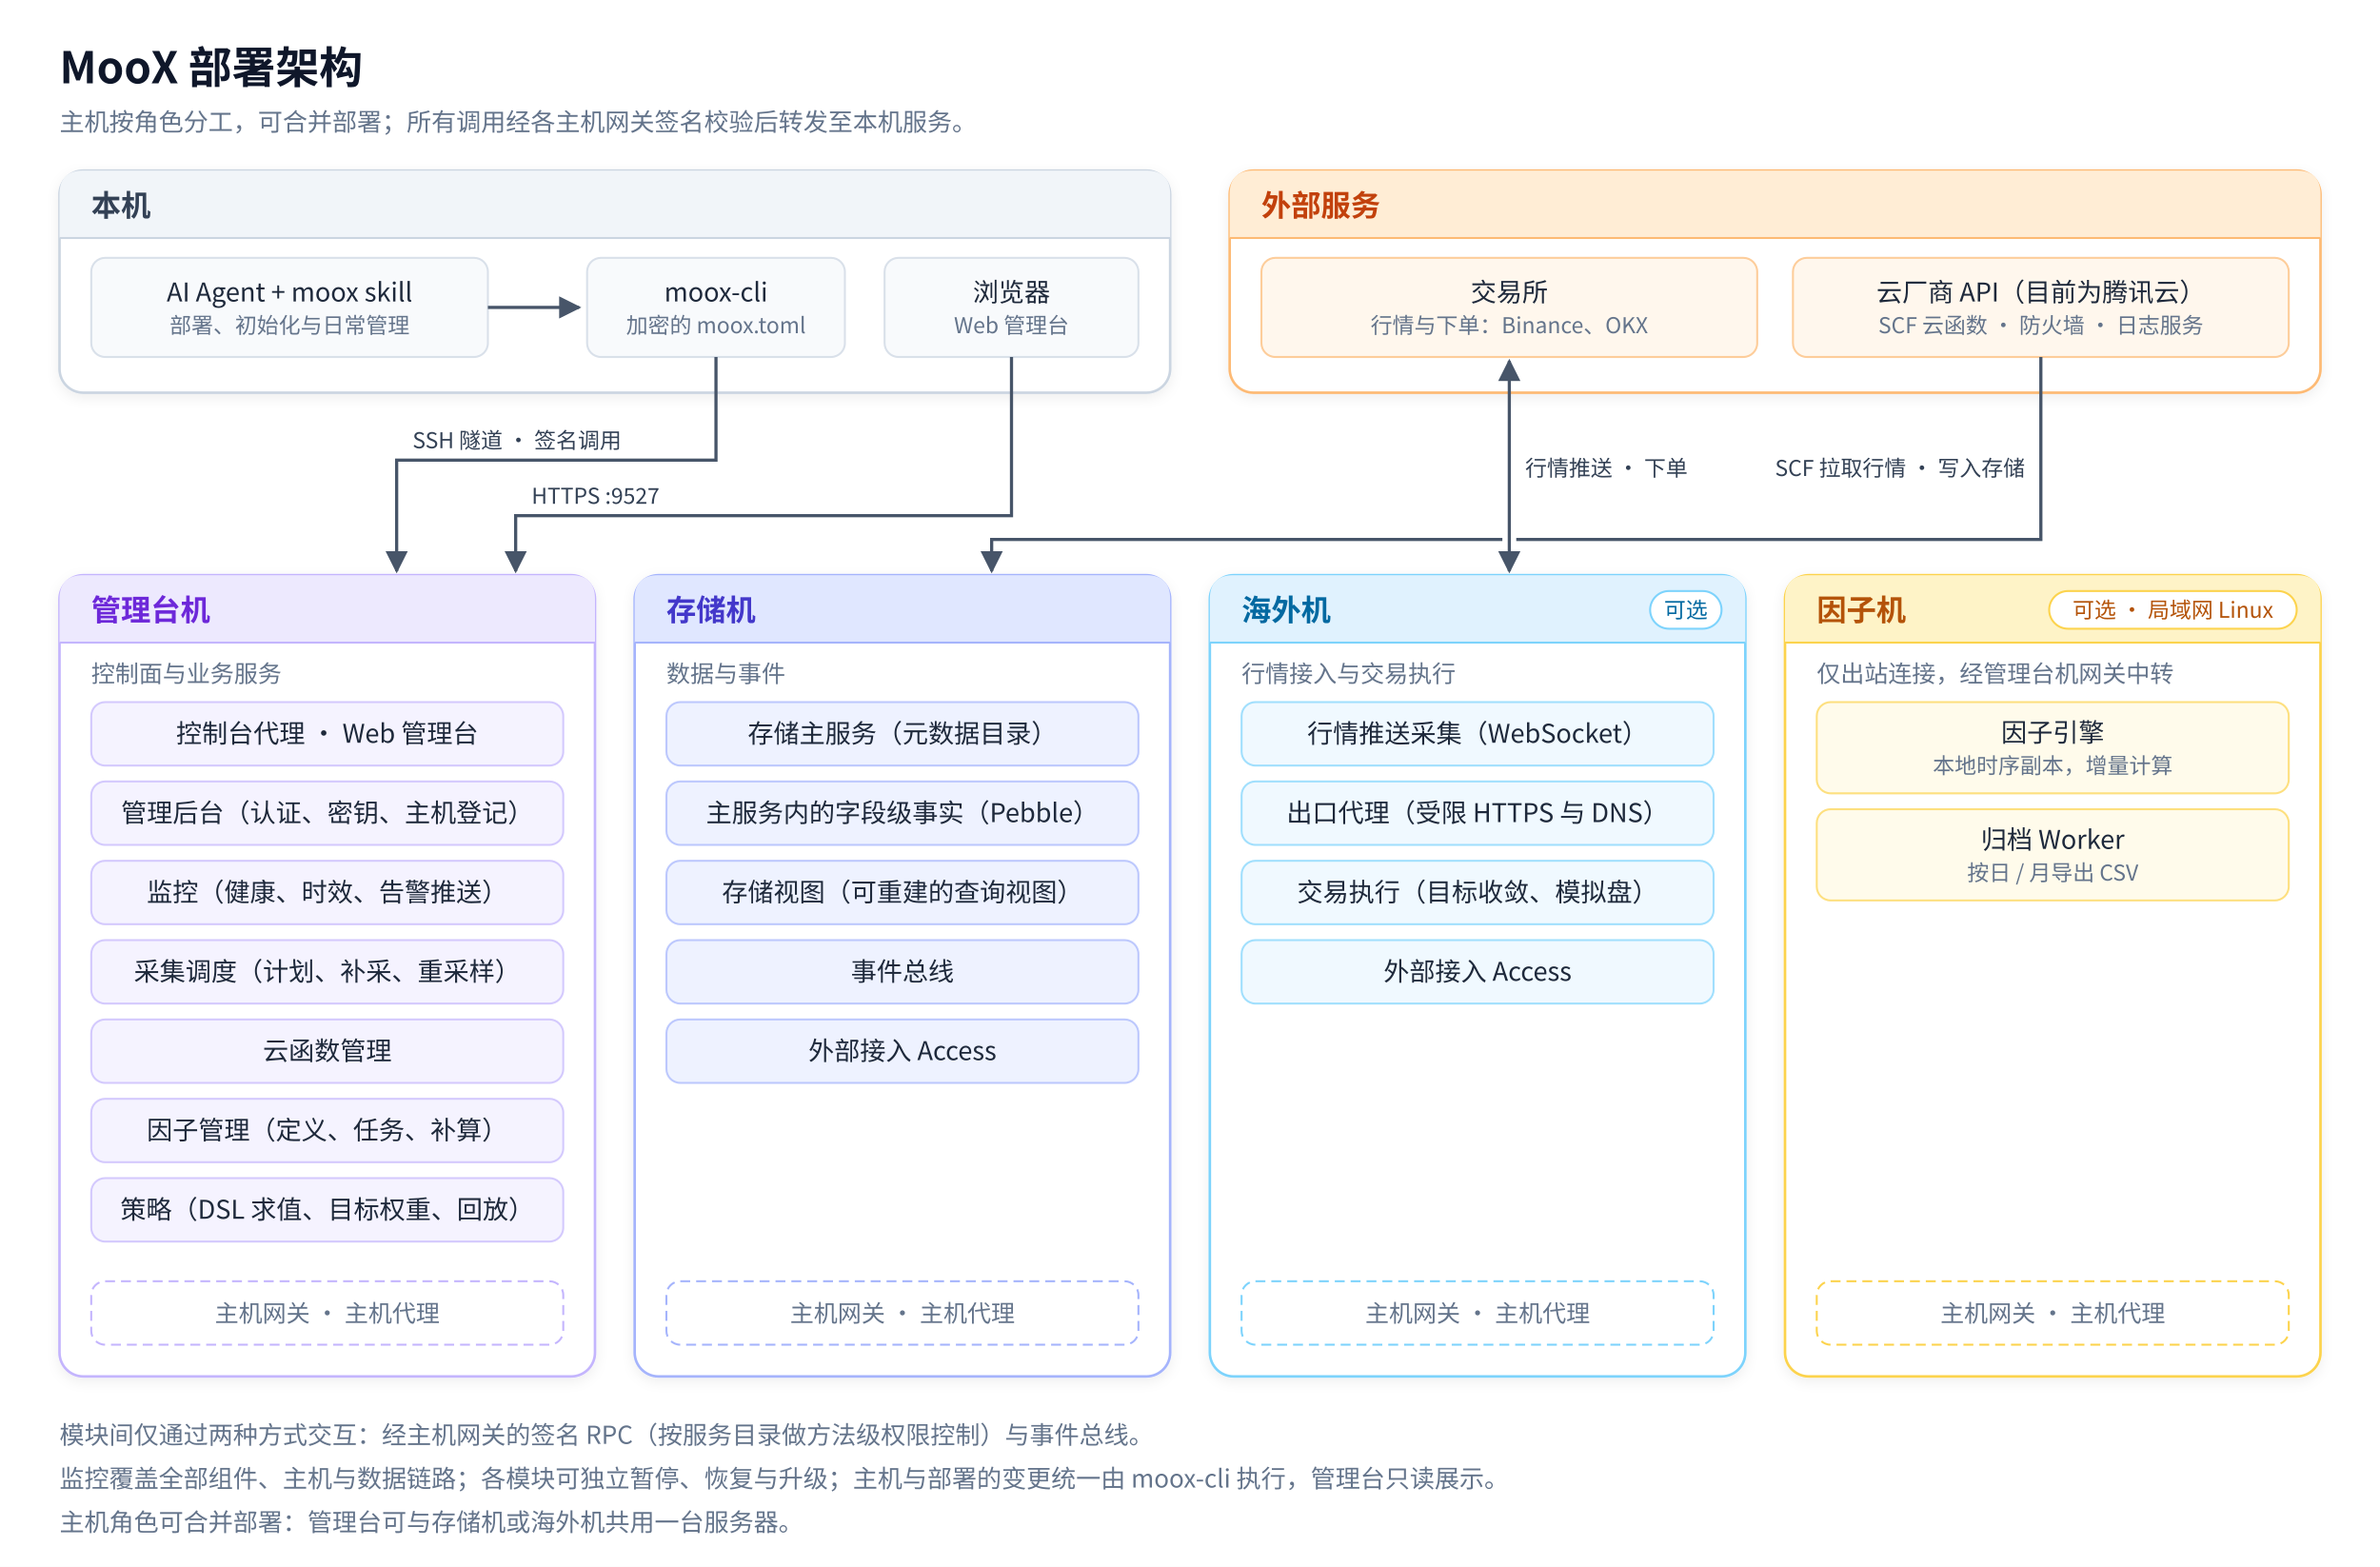
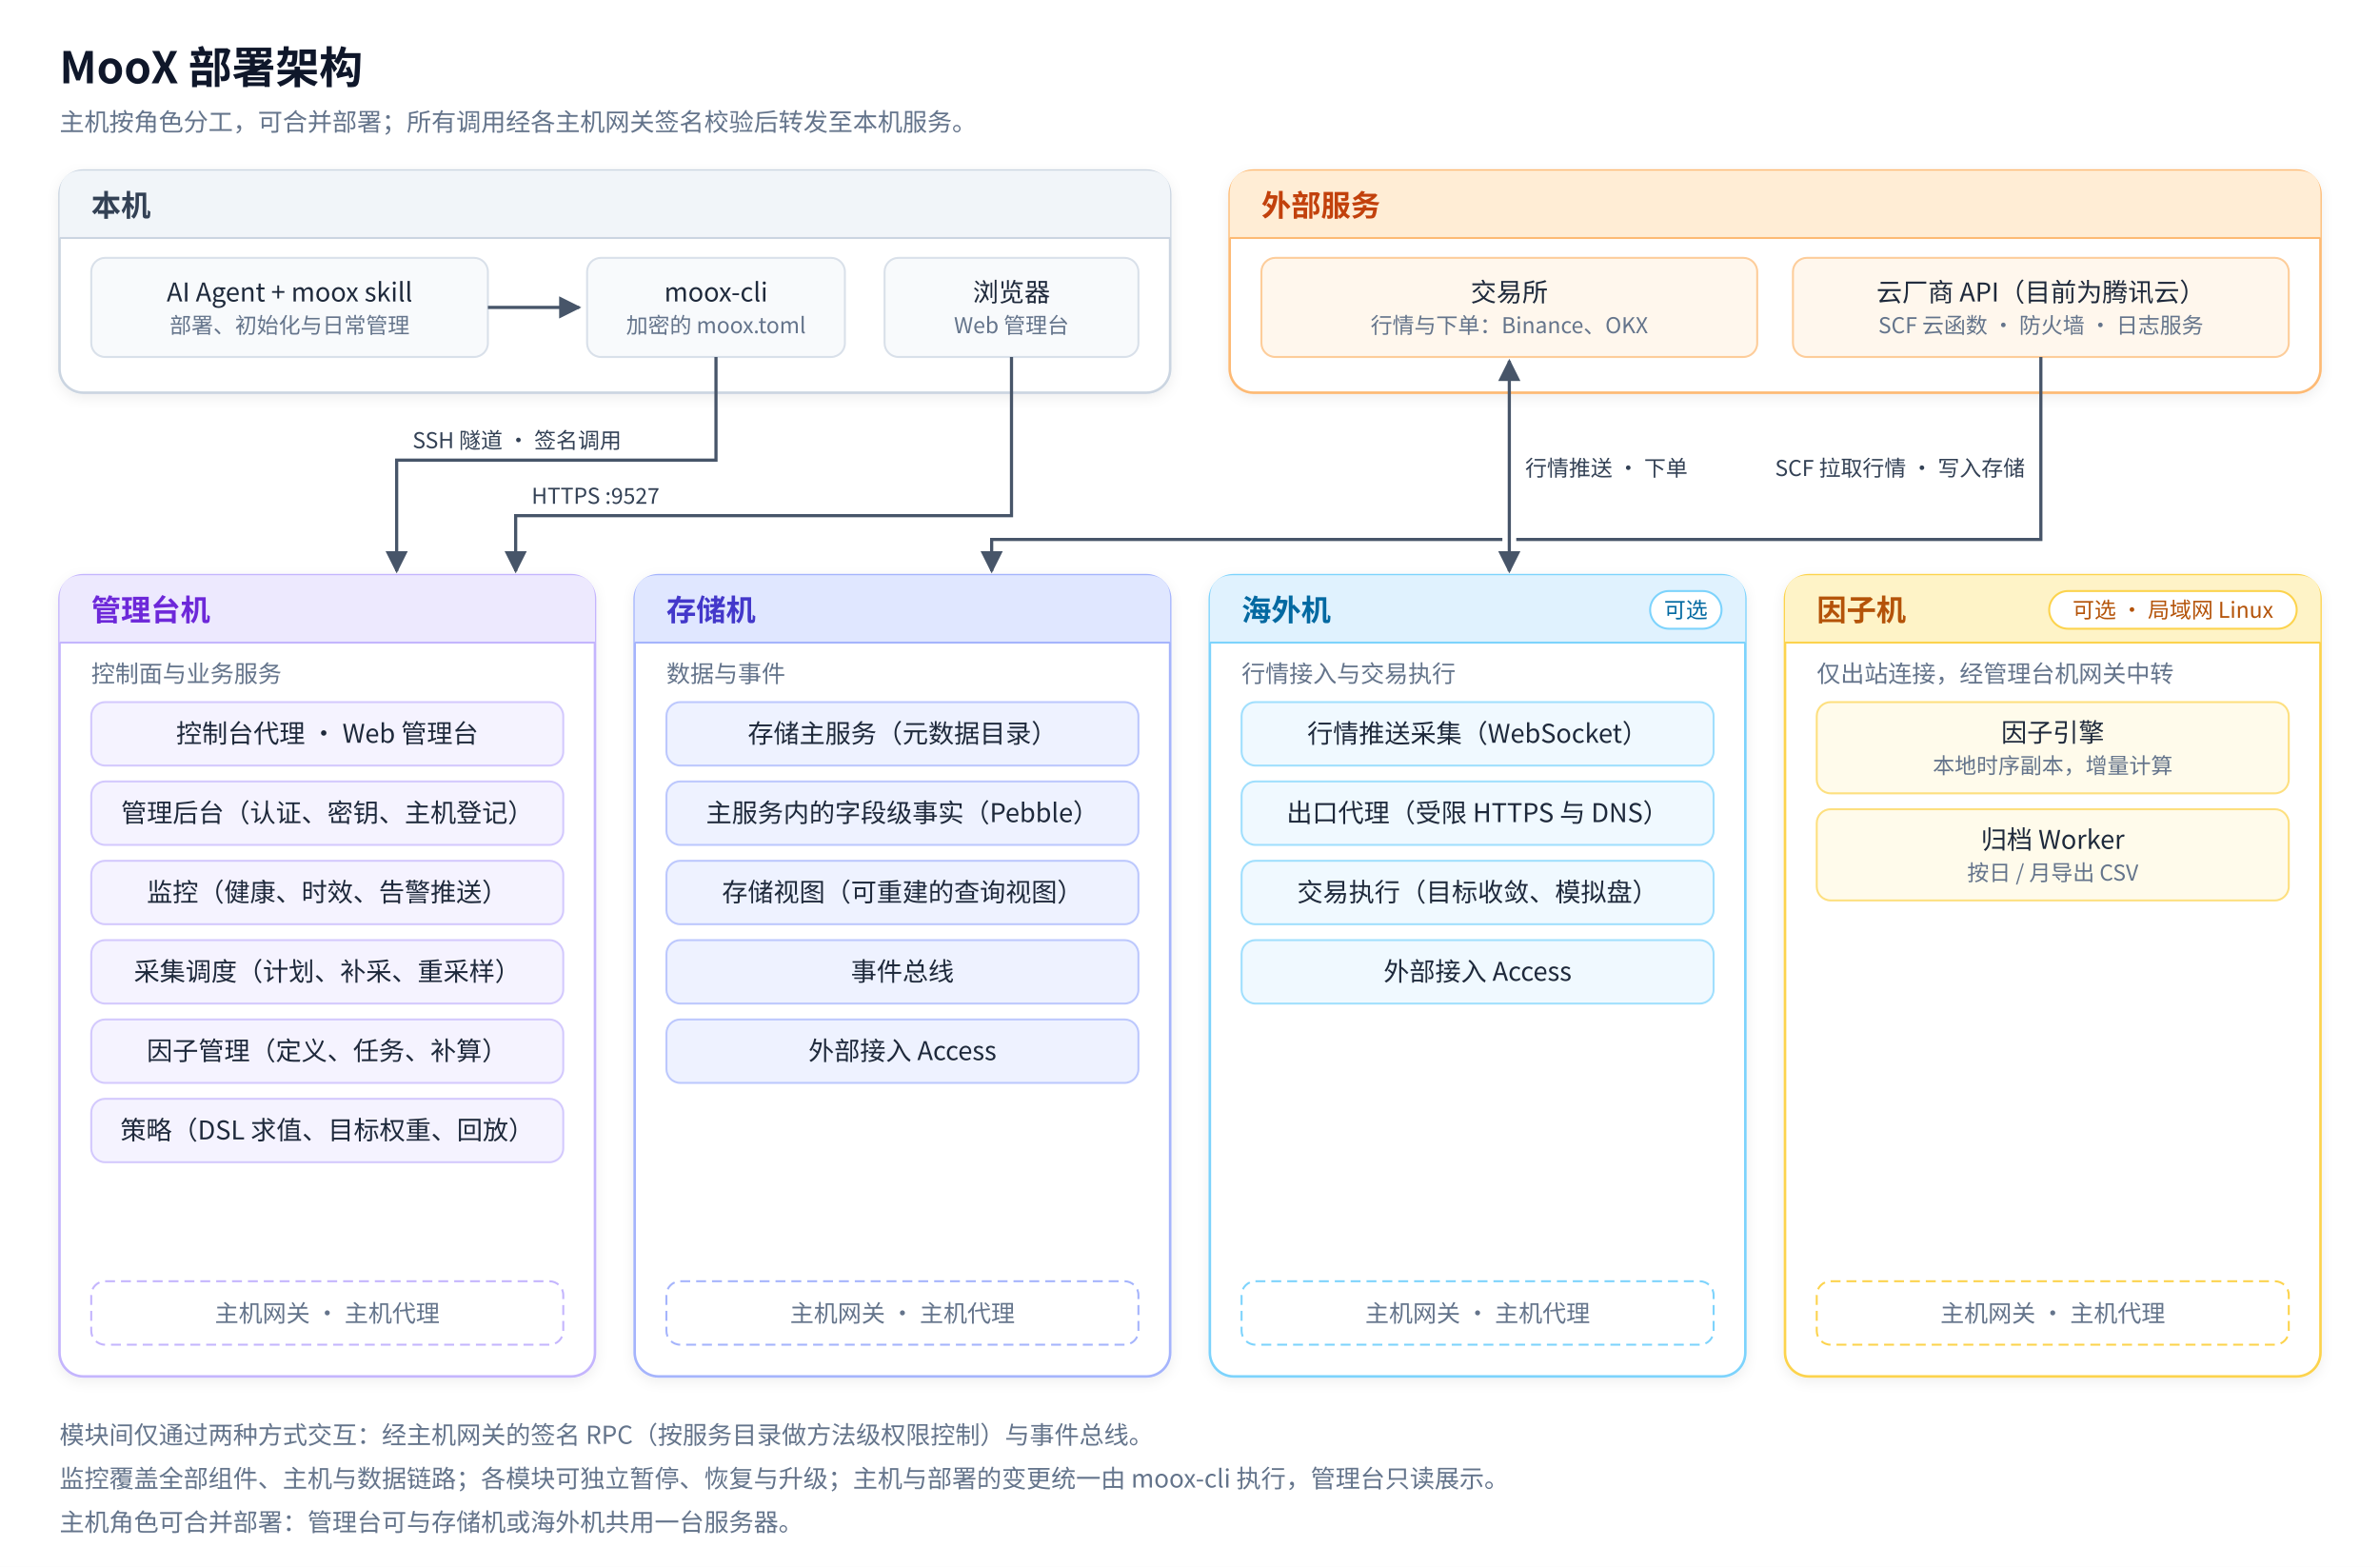
<svg xmlns="http://www.w3.org/2000/svg" viewBox="0 0 1200 790" width="1200" height="790" font-family="-apple-system, BlinkMacSystemFont, 'PingFang SC', 'Hiragino Sans GB', 'Microsoft YaHei', 'Noto Sans CJK SC', sans-serif">
  <defs>
    <marker id="m-end" viewBox="0 0 10 10" refX="9" refY="5" markerWidth="7" markerHeight="7" orient="auto">
      <path d="M0,0 L10,5 L0,10 z" fill="#475569" />
    </marker>
    <marker id="m-start" viewBox="0 0 10 10" refX="9" refY="5" markerWidth="7" markerHeight="7" orient="auto-start-reverse">
      <path d="M0,0 L10,5 L0,10 z" fill="#475569" />
    </marker>
    <filter id="shadow" x="-5%" y="-5%" width="110%" height="125%">
      <feDropShadow dx="0" dy="2" stdDeviation="3" flood-color="#0f172a" flood-opacity="0.07" />
    </filter>
    <style>
      .title { font-size: 22px; font-weight: 700; fill: #0f172a; }
      .lead { font-size: 12.5px; fill: #64748b; }
      .head { font-size: 15px; font-weight: 600; }
      .tag { font-size: 11px; font-weight: 500; }
      .sub { font-size: 12px; fill: #64748b; }
      .chip-text { font-size: 13px; font-weight: 500; fill: #1e293b; }
      .chip-note { font-size: 11px; fill: #64748b; }
      .gw { font-size: 12px; fill: #64748b; }
      .data { stroke: #475569; stroke-width: 1.6; fill: none; }
      .l-data { font-size: 11px; fill: #334155; }
    </style>
  </defs>
  <rect x="0" y="0" width="1200" height="790" fill="#ffffff" />
  <text class="title" x="30" y="42">MooX 部署架构</text>
  <text class="lead" x="30" y="66">主机按角色分工，可合并部署；所有调用经各主机网关签名校验后转发至本机服务。</text>
  <rect x="30" y="86" width="560" height="112" rx="12" fill="#ffffff" stroke="#cbd5e1" stroke-width="1.3" filter="url(#shadow)" />
  <path d="M42,86 H578 Q590,86 590,98 V120 H30 V98 Q30,86 42,86 Z" fill="#f1f5f9" />
  <path d="M30,120 H590" stroke="#cbd5e1" stroke-width="1" />
  <text class="head" x="46" y="109" fill="#334155">本机</text>
  <rect x="46" y="130" width="200" height="50" rx="7" fill="#f8fafc" stroke="#cbd5e1" stroke-opacity="0.7" />
  <text class="chip-text" x="146" y="152.0" text-anchor="middle">AI Agent + moox skill</text>
  <text class="chip-note" x="146" y="168.0" text-anchor="middle">部署、初始化与日常管理</text>
  <rect x="296" y="130" width="130" height="50" rx="7" fill="#f8fafc" stroke="#cbd5e1" stroke-opacity="0.7" />
  <text class="chip-text" x="361" y="152.0" text-anchor="middle">moox-cli</text>
  <text class="chip-note" x="361" y="168.0" text-anchor="middle">加密的 moox.toml</text>
  <rect x="446" y="130" width="128" height="50" rx="7" fill="#f8fafc" stroke="#cbd5e1" stroke-opacity="0.7" />
  <text class="chip-text" x="510" y="152.0" text-anchor="middle">浏览器</text>
  <text class="chip-note" x="510" y="168.0" text-anchor="middle">Web 管理台</text>
  <path class="data" d="M246,155 L292,155" marker-end="url(#m-end)" />
  <rect x="620" y="86" width="550" height="112" rx="12" fill="#ffffff" stroke="#fdba74" stroke-width="1.3" filter="url(#shadow)" />
  <path d="M632,86 H1158 Q1170,86 1170,98 V120 H620 V98 Q620,86 632,86 Z" fill="#ffedd5" />
  <path d="M620,120 H1170" stroke="#fdba74" stroke-width="1" />
  <text class="head" x="636" y="109" fill="#c2410c">外部服务</text>
  <rect x="636" y="130" width="250" height="50" rx="7" fill="#fff7ed" stroke="#fdba74" stroke-opacity="0.7" />
  <text class="chip-text" x="761" y="152.0" text-anchor="middle">交易所</text>
  <text class="chip-note" x="761" y="168.0" text-anchor="middle">行情与下单：Binance、OKX</text>
  <rect x="904" y="130" width="250" height="50" rx="7" fill="#fff7ed" stroke="#fdba74" stroke-opacity="0.7" />
  <text class="chip-text" x="1029" y="152.0" text-anchor="middle">云厂商 API（目前为腾讯云）</text>
  <text class="chip-note" x="1029" y="168.0" text-anchor="middle">SCF 云函数 · 防火墙 · 日志服务</text>
  <path class="data" d="M361,180 L361,232 L200,232 L200,288" marker-end="url(#m-end)" />
  <text class="l-data" x="208" y="226">SSH 隧道 · 签名调用</text>
  <path class="data" d="M510,180 L510,260 L260,260 L260,288" marker-end="url(#m-end)" />
  <text class="l-data" x="268" y="254">HTTPS :9527</text>
  <path class="data" d="M1029,180 L1029,272 L500,272 L500,288" marker-end="url(#m-end)" />
  <text class="l-data" x="1021" y="240" text-anchor="end">SCF 拉取行情 · 写入存储</text>
  <path d="M761,265 L761,279" stroke="#ffffff" stroke-width="7" />
  <path class="data" d="M761,182 L761,288" marker-end="url(#m-end)" marker-start="url(#m-start)" />
  <text class="l-data" x="769" y="240">行情推送 · 下单</text>
  <rect x="30" y="290" width="270" height="404" rx="12" fill="#ffffff" stroke="#c4b5fd" stroke-width="1.3" filter="url(#shadow)" />
  <path d="M42,290 H288 Q300,290 300,302 V324 H30 V302 Q30,290 42,290 Z" fill="#ede9fe" />
  <path d="M30,324 H300" stroke="#c4b5fd" stroke-width="1" />
  <text class="head" x="46" y="313" fill="#6d28d9">管理台机</text>
  <text class="sub" x="46" y="344">控制面与业务服务</text>
  <rect x="46" y="354" width="238" height="32" rx="7" fill="#f5f3ff" stroke="#c4b5fd" stroke-opacity="0.7" />
  <text class="chip-text" x="165" y="374.5" text-anchor="middle">控制台代理 · Web 管理台</text>
  <rect x="46" y="394" width="238" height="32" rx="7" fill="#f5f3ff" stroke="#c4b5fd" stroke-opacity="0.7" />
  <text class="chip-text" x="165" y="414.5" text-anchor="middle">管理后台（认证、密钥、主机登记）</text>
  <rect x="46" y="434" width="238" height="32" rx="7" fill="#f5f3ff" stroke="#c4b5fd" stroke-opacity="0.7" />
  <text class="chip-text" x="165" y="454.5" text-anchor="middle">监控（健康、时效、告警推送）</text>
  <rect x="46" y="474" width="238" height="32" rx="7" fill="#f5f3ff" stroke="#c4b5fd" stroke-opacity="0.7" />
  <text class="chip-text" x="165" y="494.5" text-anchor="middle">采集调度（计划、补采、重采样）</text>
  <rect x="46" y="514" width="238" height="32" rx="7" fill="#f5f3ff" stroke="#c4b5fd" stroke-opacity="0.7" />
-   <text class="chip-text" x="165" y="534.5" text-anchor="middle">云函数管理</text>
+   <text class="chip-text" x="165" y="534.5" text-anchor="middle">因子管理（定义、任务、补算）</text>
  <rect x="46" y="554" width="238" height="32" rx="7" fill="#f5f3ff" stroke="#c4b5fd" stroke-opacity="0.7" />
-   <text class="chip-text" x="165" y="574.5" text-anchor="middle">因子管理（定义、任务、补算）</text>
-   <rect x="46" y="594" width="238" height="32" rx="7" fill="#f5f3ff" stroke="#c4b5fd" stroke-opacity="0.7" />
-   <text class="chip-text" x="165" y="614.5" text-anchor="middle">策略（DSL 求值、目标权重、回放）</text>
+   <text class="chip-text" x="165" y="574.5" text-anchor="middle">策略（DSL 求值、目标权重、回放）</text>
  <rect x="46" y="646" width="238" height="32" rx="7" fill="#ffffff" stroke="#c4b5fd" stroke-dasharray="5 3" />
  <text class="gw" x="165" y="666.5" text-anchor="middle">主机网关 · 主机代理</text>
  <rect x="320" y="290" width="270" height="404" rx="12" fill="#ffffff" stroke="#a5b4fc" stroke-width="1.3" filter="url(#shadow)" />
  <path d="M332,290 H578 Q590,290 590,302 V324 H320 V302 Q320,290 332,290 Z" fill="#e0e7ff" />
  <path d="M320,324 H590" stroke="#a5b4fc" stroke-width="1" />
  <text class="head" x="336" y="313" fill="#4338ca">存储机</text>
  <text class="sub" x="336" y="344">数据与事件</text>
  <rect x="336" y="354" width="238" height="32" rx="7" fill="#eef2ff" stroke="#a5b4fc" stroke-opacity="0.7" />
  <text class="chip-text" x="455" y="374.5" text-anchor="middle">存储主服务（元数据目录）</text>
  <rect x="336" y="394" width="238" height="32" rx="7" fill="#eef2ff" stroke="#a5b4fc" stroke-opacity="0.7" />
  <text class="chip-text" x="455" y="414.5" text-anchor="middle">主服务内的字段级事实（Pebble）</text>
  <rect x="336" y="434" width="238" height="32" rx="7" fill="#eef2ff" stroke="#a5b4fc" stroke-opacity="0.7" />
  <text class="chip-text" x="455" y="454.5" text-anchor="middle">存储视图（可重建的查询视图）</text>
  <rect x="336" y="474" width="238" height="32" rx="7" fill="#eef2ff" stroke="#a5b4fc" stroke-opacity="0.7" />
  <text class="chip-text" x="455" y="494.5" text-anchor="middle">事件总线</text>
  <rect x="336" y="514" width="238" height="32" rx="7" fill="#eef2ff" stroke="#a5b4fc" stroke-opacity="0.7" />
  <text class="chip-text" x="455" y="534.5" text-anchor="middle">外部接入 Access</text>
  <rect x="336" y="646" width="238" height="32" rx="7" fill="#ffffff" stroke="#a5b4fc" stroke-dasharray="5 3" />
  <text class="gw" x="455" y="666.5" text-anchor="middle">主机网关 · 主机代理</text>
  <rect x="610" y="290" width="270" height="404" rx="12" fill="#ffffff" stroke="#7dd3fc" stroke-width="1.3" filter="url(#shadow)" />
  <path d="M622,290 H868 Q880,290 880,302 V324 H610 V302 Q610,290 622,290 Z" fill="#e0f2fe" />
  <path d="M610,324 H880" stroke="#7dd3fc" stroke-width="1" />
  <text class="head" x="626" y="313" fill="#0369a1">海外机</text>
  <rect x="832.0" y="298" width="36.0" height="19" rx="9.5" fill="#ffffff" stroke="#7dd3fc" />
  <text class="tag" x="850.0" y="311.5" text-anchor="middle" fill="#0369a1">可选</text>
  <text class="sub" x="626" y="344">行情接入与交易执行</text>
  <rect x="626" y="354" width="238" height="32" rx="7" fill="#f0f9ff" stroke="#7dd3fc" stroke-opacity="0.7" />
  <text class="chip-text" x="745" y="374.5" text-anchor="middle">行情推送采集（WebSocket）</text>
  <rect x="626" y="394" width="238" height="32" rx="7" fill="#f0f9ff" stroke="#7dd3fc" stroke-opacity="0.7" />
  <text class="chip-text" x="745" y="414.5" text-anchor="middle">出口代理（受限 HTTPS 与 DNS）</text>
  <rect x="626" y="434" width="238" height="32" rx="7" fill="#f0f9ff" stroke="#7dd3fc" stroke-opacity="0.7" />
  <text class="chip-text" x="745" y="454.5" text-anchor="middle">交易执行（目标收敛、模拟盘）</text>
  <rect x="626" y="474" width="238" height="32" rx="7" fill="#f0f9ff" stroke="#7dd3fc" stroke-opacity="0.7" />
  <text class="chip-text" x="745" y="494.5" text-anchor="middle">外部接入 Access</text>
  <rect x="626" y="646" width="238" height="32" rx="7" fill="#ffffff" stroke="#7dd3fc" stroke-dasharray="5 3" />
  <text class="gw" x="745" y="666.5" text-anchor="middle">主机网关 · 主机代理</text>
  <rect x="900" y="290" width="270" height="404" rx="12" fill="#ffffff" stroke="#fcd34d" stroke-width="1.3" filter="url(#shadow)" />
  <path d="M912,290 H1158 Q1170,290 1170,302 V324 H900 V302 Q900,290 912,290 Z" fill="#fef3c7" />
  <path d="M900,324 H1170" stroke="#fcd34d" stroke-width="1" />
  <text class="head" x="916" y="313" fill="#b45309">因子机</text>
  <rect x="1033.2" y="298" width="124.8" height="19" rx="9.5" fill="#ffffff" stroke="#fcd34d" />
  <text class="tag" x="1095.6" y="311.5" text-anchor="middle" fill="#b45309">可选 · 局域网 Linux</text>
  <text class="sub" x="916" y="344">仅出站连接，经管理台机网关中转</text>
  <rect x="916" y="354" width="238" height="46" rx="7" fill="#fffbeb" stroke="#fcd34d" stroke-opacity="0.7" />
  <text class="chip-text" x="1035" y="374.0" text-anchor="middle">因子引擎</text>
  <text class="chip-note" x="1035" y="390.0" text-anchor="middle">本地时序副本，增量计算</text>
  <rect x="916" y="408" width="238" height="46" rx="7" fill="#fffbeb" stroke="#fcd34d" stroke-opacity="0.7" />
  <text class="chip-text" x="1035" y="428.0" text-anchor="middle">归档 Worker</text>
  <text class="chip-note" x="1035" y="444.0" text-anchor="middle">按日 / 月导出 CSV</text>
  <rect x="916" y="646" width="238" height="32" rx="7" fill="#ffffff" stroke="#fcd34d" stroke-dasharray="5 3" />
  <text class="gw" x="1035" y="666.5" text-anchor="middle">主机网关 · 主机代理</text>
  <text class="lead" x="30" y="728">模块间仅通过两种方式交互：经主机网关的签名 RPC（按服务目录做方法级权限控制）与事件总线。</text>
  <text class="lead" x="30" y="750">监控覆盖全部组件、主机与数据链路；各模块可独立暂停、恢复与升级；主机与部署的变更统一由 moox-cli 执行，管理台只读展示。</text>
  <text class="lead" x="30" y="772">主机角色可合并部署：管理台可与存储机或海外机共用一台服务器。</text>
</svg>
